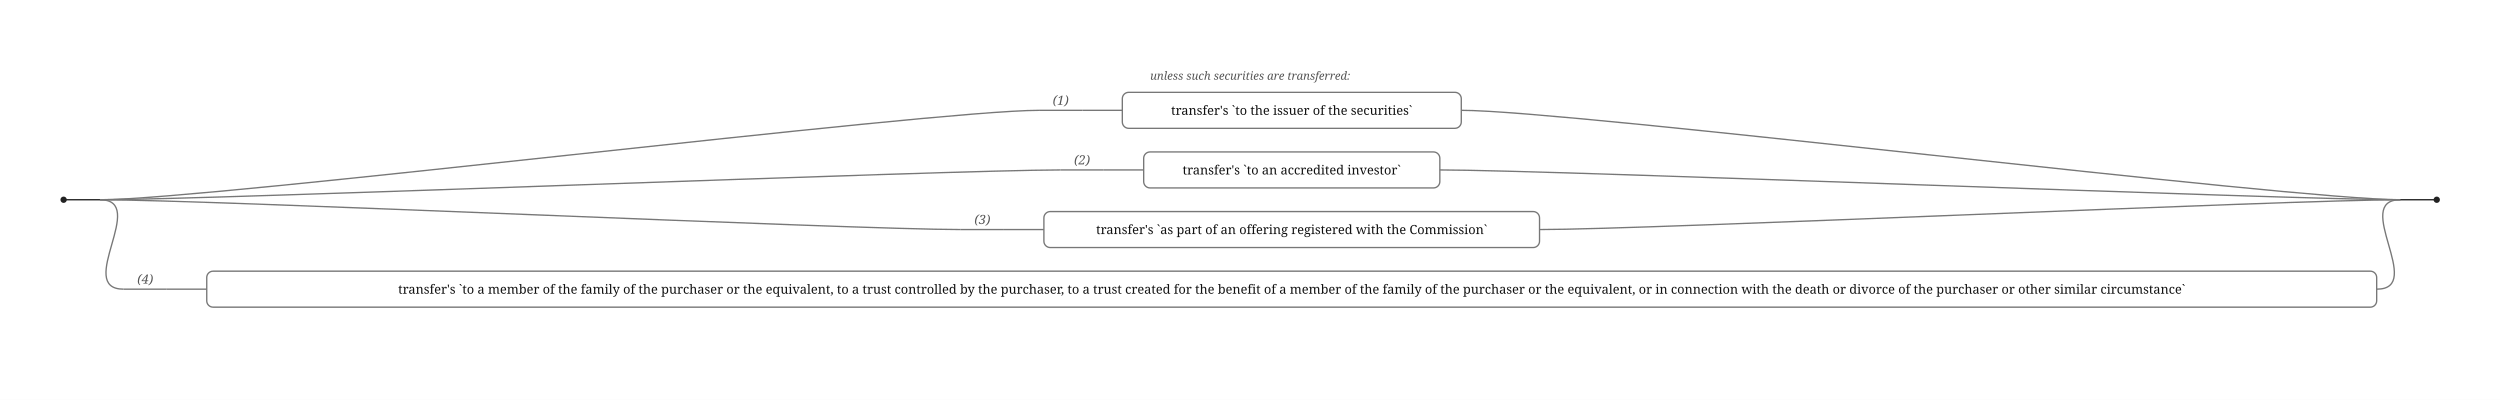
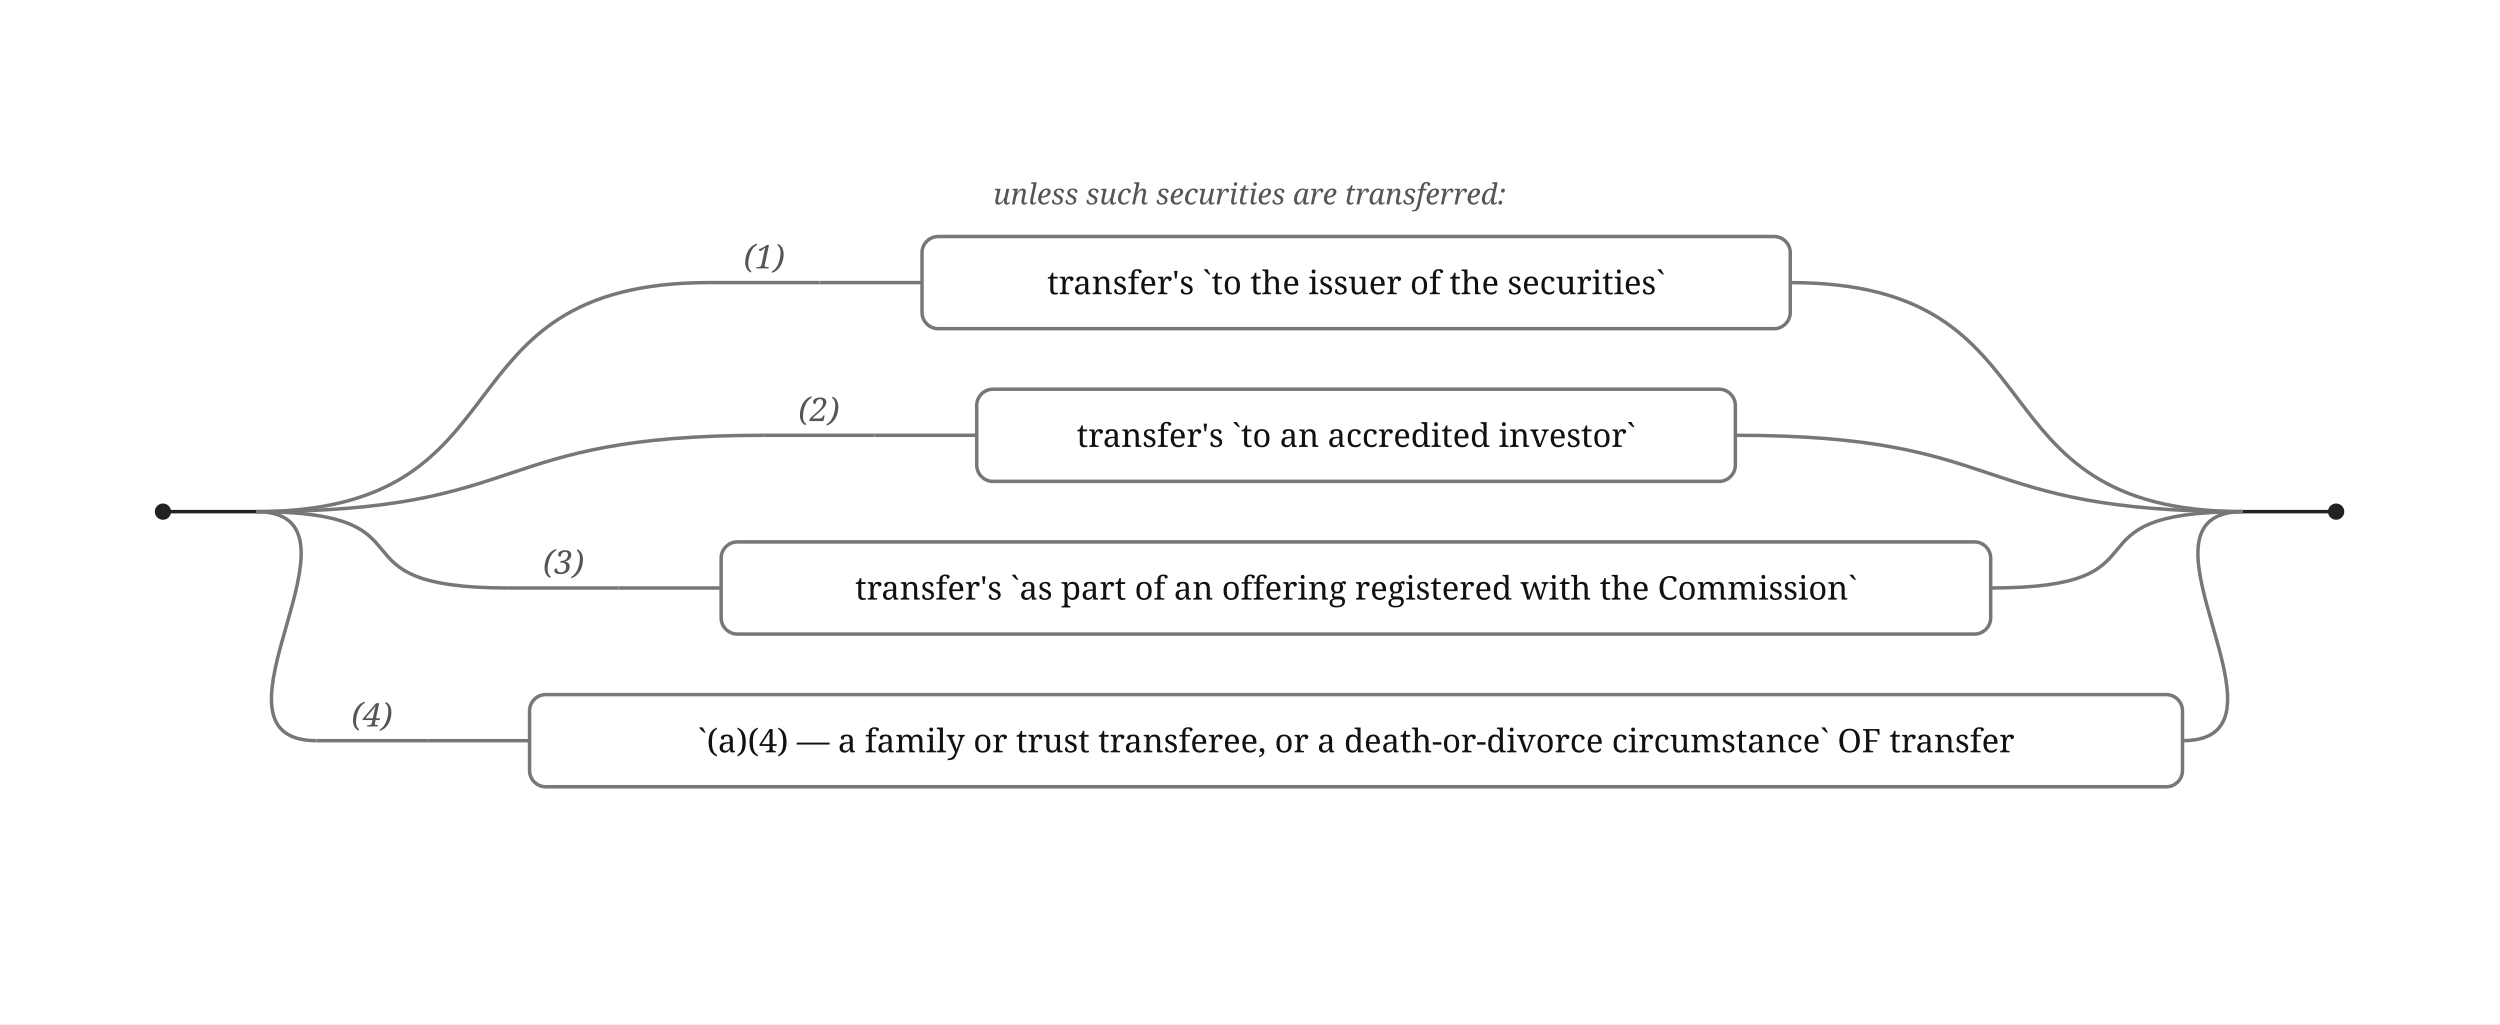
- <svg xmlns="http://www.w3.org/2000/svg" width="2751" height="440" viewBox="0 0 2751 440">
-   <rect width="2751" height="440" fill="#ffffff" />
-   <text x="1167.2" y="115.3" font-family="Georgia, serif" font-size="14" text-anchor="middle" fill="#555" font-style="italic">(1)</text>
-   <rect data-fnid="6" data-value="6" class="lad-box lad-clickable" x="1235.0" y="101.6" width="373.0" height="39.6" rx="7" fill="#ffffff" stroke="#777" stroke-width="1.5" />
-   <text data-fnid="6" x="1421.4" y="126.4" font-family="Georgia, serif" font-size="14" text-anchor="middle" fill="#111">transfer's `to the issuer of the securities`</text>
-   <polyline class="lad-wire lad-clickable" data-fold="4" points="1191.0,121.4 1235.0,121.4" fill="none" stroke="#777" stroke-width="1.5" />
-   <polyline class="lad-wire lad-clickable" data-fold="4" points="1143.4,121.4 1191.0,121.4" fill="none" stroke="#777" stroke-width="1.5" />
-   <path class="lad-wire lad-clickable" data-fold="2" d="M 110.0,219.8 C 230.0,219.8 1023.4,121.4 1143.4,121.4" fill="none" stroke="#777" stroke-width="1.5" />
-   <path class="lad-wire lad-clickable" data-fold="2" d="M 1607.9,121.4 C 1727.9,121.4 2521.4,219.8 2641.4,219.8" fill="none" stroke="#777" stroke-width="1.5" />
-   <text x="1190.7" y="180.9" font-family="Georgia, serif" font-size="14" text-anchor="middle" fill="#555" font-style="italic">(2)</text>
-   <rect data-fnid="10" data-value="10" class="lad-box lad-clickable" x="1258.5" y="167.2" width="325.9" height="39.6" rx="7" fill="#ffffff" stroke="#777" stroke-width="1.5" />
-   <text data-fnid="10" x="1421.4" y="192.0" font-family="Georgia, serif" font-size="14" text-anchor="middle" fill="#111">transfer's `to an accredited investor`</text>
-   <polyline class="lad-wire lad-clickable" data-fold="8" points="1214.5,187.0 1258.5,187.0" fill="none" stroke="#777" stroke-width="1.5" />
-   <polyline class="lad-wire lad-clickable" data-fold="8" points="1167.0,187.0 1214.5,187.0" fill="none" stroke="#777" stroke-width="1.5" />
-   <path class="lad-wire lad-clickable" data-fold="2" d="M 110.0,219.8 C 230.0,219.8 1047.0,187.0 1167.0,187.0" fill="none" stroke="#777" stroke-width="1.5" />
-   <path class="lad-wire lad-clickable" data-fold="2" d="M 1584.4,187.0 C 1704.4,187.0 2521.4,219.8 2641.4,219.8" fill="none" stroke="#777" stroke-width="1.5" />
-   <text x="1081.0" y="246.5" font-family="Georgia, serif" font-size="14" text-anchor="middle" fill="#555" font-style="italic">(3)</text>
-   <rect data-fnid="14" data-value="14" class="lad-box lad-clickable" x="1148.7" y="232.8" width="545.4" height="39.6" rx="7" fill="#ffffff" stroke="#777" stroke-width="1.5" />
-   <text data-fnid="14" x="1421.4" y="257.6" font-family="Georgia, serif" font-size="14" text-anchor="middle" fill="#111">transfer's `as part of an offering registered with the Commission`</text>
-   <polyline class="lad-wire lad-clickable" data-fold="12" points="1104.7,252.6 1148.7,252.6" fill="none" stroke="#777" stroke-width="1.5" />
-   <polyline class="lad-wire lad-clickable" data-fold="12" points="1057.2,252.6 1104.7,252.6" fill="none" stroke="#777" stroke-width="1.5" />
-   <path class="lad-wire lad-clickable" data-fold="2" d="M 110.0,219.8 C 230.0,219.8 937.2,252.6 1057.2,252.6" fill="none" stroke="#777" stroke-width="1.5" />
-   <path class="lad-wire lad-clickable" data-fold="2" d="M 1694.2,252.6 C 1814.2,252.6 2521.4,219.8 2641.4,219.8" fill="none" stroke="#777" stroke-width="1.5" />
+ <svg xmlns="http://www.w3.org/2000/svg" width="1074" height="440" viewBox="0 0 1074 440">
+   <rect width="1074" height="440" fill="#ffffff" />
+   <text x="328.3" y="115.3" font-family="Georgia, serif" font-size="14" text-anchor="middle" fill="#555" font-style="italic">(1)</text>
+   <rect data-fnid="6" data-value="6" class="lad-box lad-clickable" x="396.1" y="101.6" width="373.0" height="39.6" rx="7" fill="#ffffff" stroke="#777" stroke-width="1.5" />
+   <text data-fnid="6" x="582.6" y="126.4" font-family="Georgia, serif" font-size="14" text-anchor="middle" fill="#111">transfer's `to the issuer of the securities`</text>
+   <polyline class="lad-wire lad-clickable" data-fold="4" points="352.1,121.4 396.1,121.4" fill="none" stroke="#777" stroke-width="1.5" />
+   <polyline class="lad-wire lad-clickable" data-fold="4" points="304.6,121.4 352.1,121.4" fill="none" stroke="#777" stroke-width="1.5" />
+   <path class="lad-wire lad-clickable" data-fold="2" d="M 110.0,219.8 C 230.0,219.8 184.6,121.4 304.6,121.4" fill="none" stroke="#777" stroke-width="1.5" />
+   <path class="lad-wire lad-clickable" data-fold="2" d="M 769.0,121.4 C 889.0,121.4 843.6,219.8 963.6,219.8" fill="none" stroke="#777" stroke-width="1.5" />
+   <text x="351.8" y="180.9" font-family="Georgia, serif" font-size="14" text-anchor="middle" fill="#555" font-style="italic">(2)</text>
+   <rect data-fnid="10" data-value="10" class="lad-box lad-clickable" x="419.6" y="167.2" width="325.9" height="39.6" rx="7" fill="#ffffff" stroke="#777" stroke-width="1.5" />
+   <text data-fnid="10" x="582.6" y="192.0" font-family="Georgia, serif" font-size="14" text-anchor="middle" fill="#111">transfer's `to an accredited investor`</text>
+   <polyline class="lad-wire lad-clickable" data-fold="8" points="375.6,187.0 419.6,187.0" fill="none" stroke="#777" stroke-width="1.5" />
+   <polyline class="lad-wire lad-clickable" data-fold="8" points="328.1,187.0 375.6,187.0" fill="none" stroke="#777" stroke-width="1.5" />
+   <path class="lad-wire lad-clickable" data-fold="2" d="M 110.0,219.8 C 230.0,219.8 208.1,187.0 328.1,187.0" fill="none" stroke="#777" stroke-width="1.5" />
+   <path class="lad-wire lad-clickable" data-fold="2" d="M 745.5,187.0 C 865.5,187.0 843.6,219.8 963.6,219.8" fill="none" stroke="#777" stroke-width="1.5" />
+   <text x="242.1" y="246.5" font-family="Georgia, serif" font-size="14" text-anchor="middle" fill="#555" font-style="italic">(3)</text>
+   <rect data-fnid="14" data-value="14" class="lad-box lad-clickable" x="309.8" y="232.8" width="545.4" height="39.6" rx="7" fill="#ffffff" stroke="#777" stroke-width="1.5" />
+   <text data-fnid="14" x="582.6" y="257.6" font-family="Georgia, serif" font-size="14" text-anchor="middle" fill="#111">transfer's `as part of an offering registered with the Commission`</text>
+   <polyline class="lad-wire lad-clickable" data-fold="12" points="265.8,252.6 309.8,252.6" fill="none" stroke="#777" stroke-width="1.5" />
+   <polyline class="lad-wire lad-clickable" data-fold="12" points="218.3,252.6 265.8,252.6" fill="none" stroke="#777" stroke-width="1.5" />
+   <path class="lad-wire lad-clickable" data-fold="2" d="M 110.0,219.8 C 191.2,219.8 137.1,252.6 218.3,252.6" fill="none" stroke="#777" stroke-width="1.5" />
+   <path class="lad-wire lad-clickable" data-fold="2" d="M 855.3,252.6 C 936.5,252.6 882.4,219.8 963.6,219.8" fill="none" stroke="#777" stroke-width="1.5" />
  <text x="159.8" y="312.1" font-family="Georgia, serif" font-size="14" text-anchor="middle" fill="#555" font-style="italic">(4)</text>
-   <rect data-fnid="18" data-value="18" class="lad-box lad-clickable" x="227.5" y="298.4" width="2387.8" height="39.6" rx="7" fill="#ffffff" stroke="#777" stroke-width="1.5" />
-   <text data-fnid="18" x="1421.4" y="323.2" font-family="Georgia, serif" font-size="14" text-anchor="middle" fill="#111">transfer's `to a member of the family of the purchaser or the equivalent, to a trust controlled by the purchaser, to a trust created for the benefit of a member of the family of the purchaser or the equivalent, or in connection with the death or divorce of the purchaser or other similar circumstance`</text>
+   <rect data-fnid="18" data-value="18" class="lad-box lad-clickable" x="227.5" y="298.4" width="710.1" height="39.6" rx="7" fill="#ffffff" stroke="#777" stroke-width="1.5" />
+   <text data-fnid="18" x="582.6" y="323.2" font-family="Georgia, serif" font-size="14" text-anchor="middle" fill="#111">`(a)(4) — a family or trust transferee, or a death-or-divorce circumstance` OF transfer</text>
  <polyline class="lad-wire lad-clickable" data-fold="16" points="183.5,318.2 227.5,318.2" fill="none" stroke="#777" stroke-width="1.5" />
  <polyline class="lad-wire lad-clickable" data-fold="16" points="136.0,318.2 183.5,318.2" fill="none" stroke="#777" stroke-width="1.5" />
  <path class="lad-wire lad-clickable" data-fold="2" d="M 110.0,219.8 C 164.1,219.8 81.9,318.2 136.0,318.2" fill="none" stroke="#777" stroke-width="1.5" />
-   <path class="lad-wire lad-clickable" data-fold="2" d="M 2615.4,318.2 C 2669.5,318.2 2587.2,219.8 2641.4,219.8" fill="none" stroke="#777" stroke-width="1.5" />
-   <text data-fnid="2" data-fold="2" class="lad-clickable" x="1375.7" y="87.8" font-family="Georgia, serif" font-size="12.5" text-anchor="middle" fill="#555" font-style="italic">unless such securities are transferred:</text>
+   <path class="lad-wire lad-clickable" data-fold="2" d="M 937.6,318.2 C 991.7,318.2 909.5,219.8 963.6,219.8" fill="none" stroke="#777" stroke-width="1.5" />
+   <text data-fnid="2" data-fold="2" class="lad-clickable" x="536.8" y="87.8" font-family="Georgia, serif" font-size="12.5" text-anchor="middle" fill="#555" font-style="italic">unless such securities are transferred:</text>
  <polyline class="lad-wire" points="70.0,219.8 110.0,219.8" fill="none" stroke="#222" stroke-width="1.5" />
  <circle cx="70.0" cy="219.8" r="3.5" fill="#222" />
-   <polyline class="lad-wire" points="2641.4,219.8 2681.4,219.8" fill="none" stroke="#222" stroke-width="1.5" />
-   <circle cx="2681.4" cy="219.8" r="3.5" fill="#222" />
+   <polyline class="lad-wire" points="963.6,219.8 1003.6,219.8" fill="none" stroke="#222" stroke-width="1.5" />
+   <circle cx="1003.6" cy="219.8" r="3.5" fill="#222" />
</svg>
